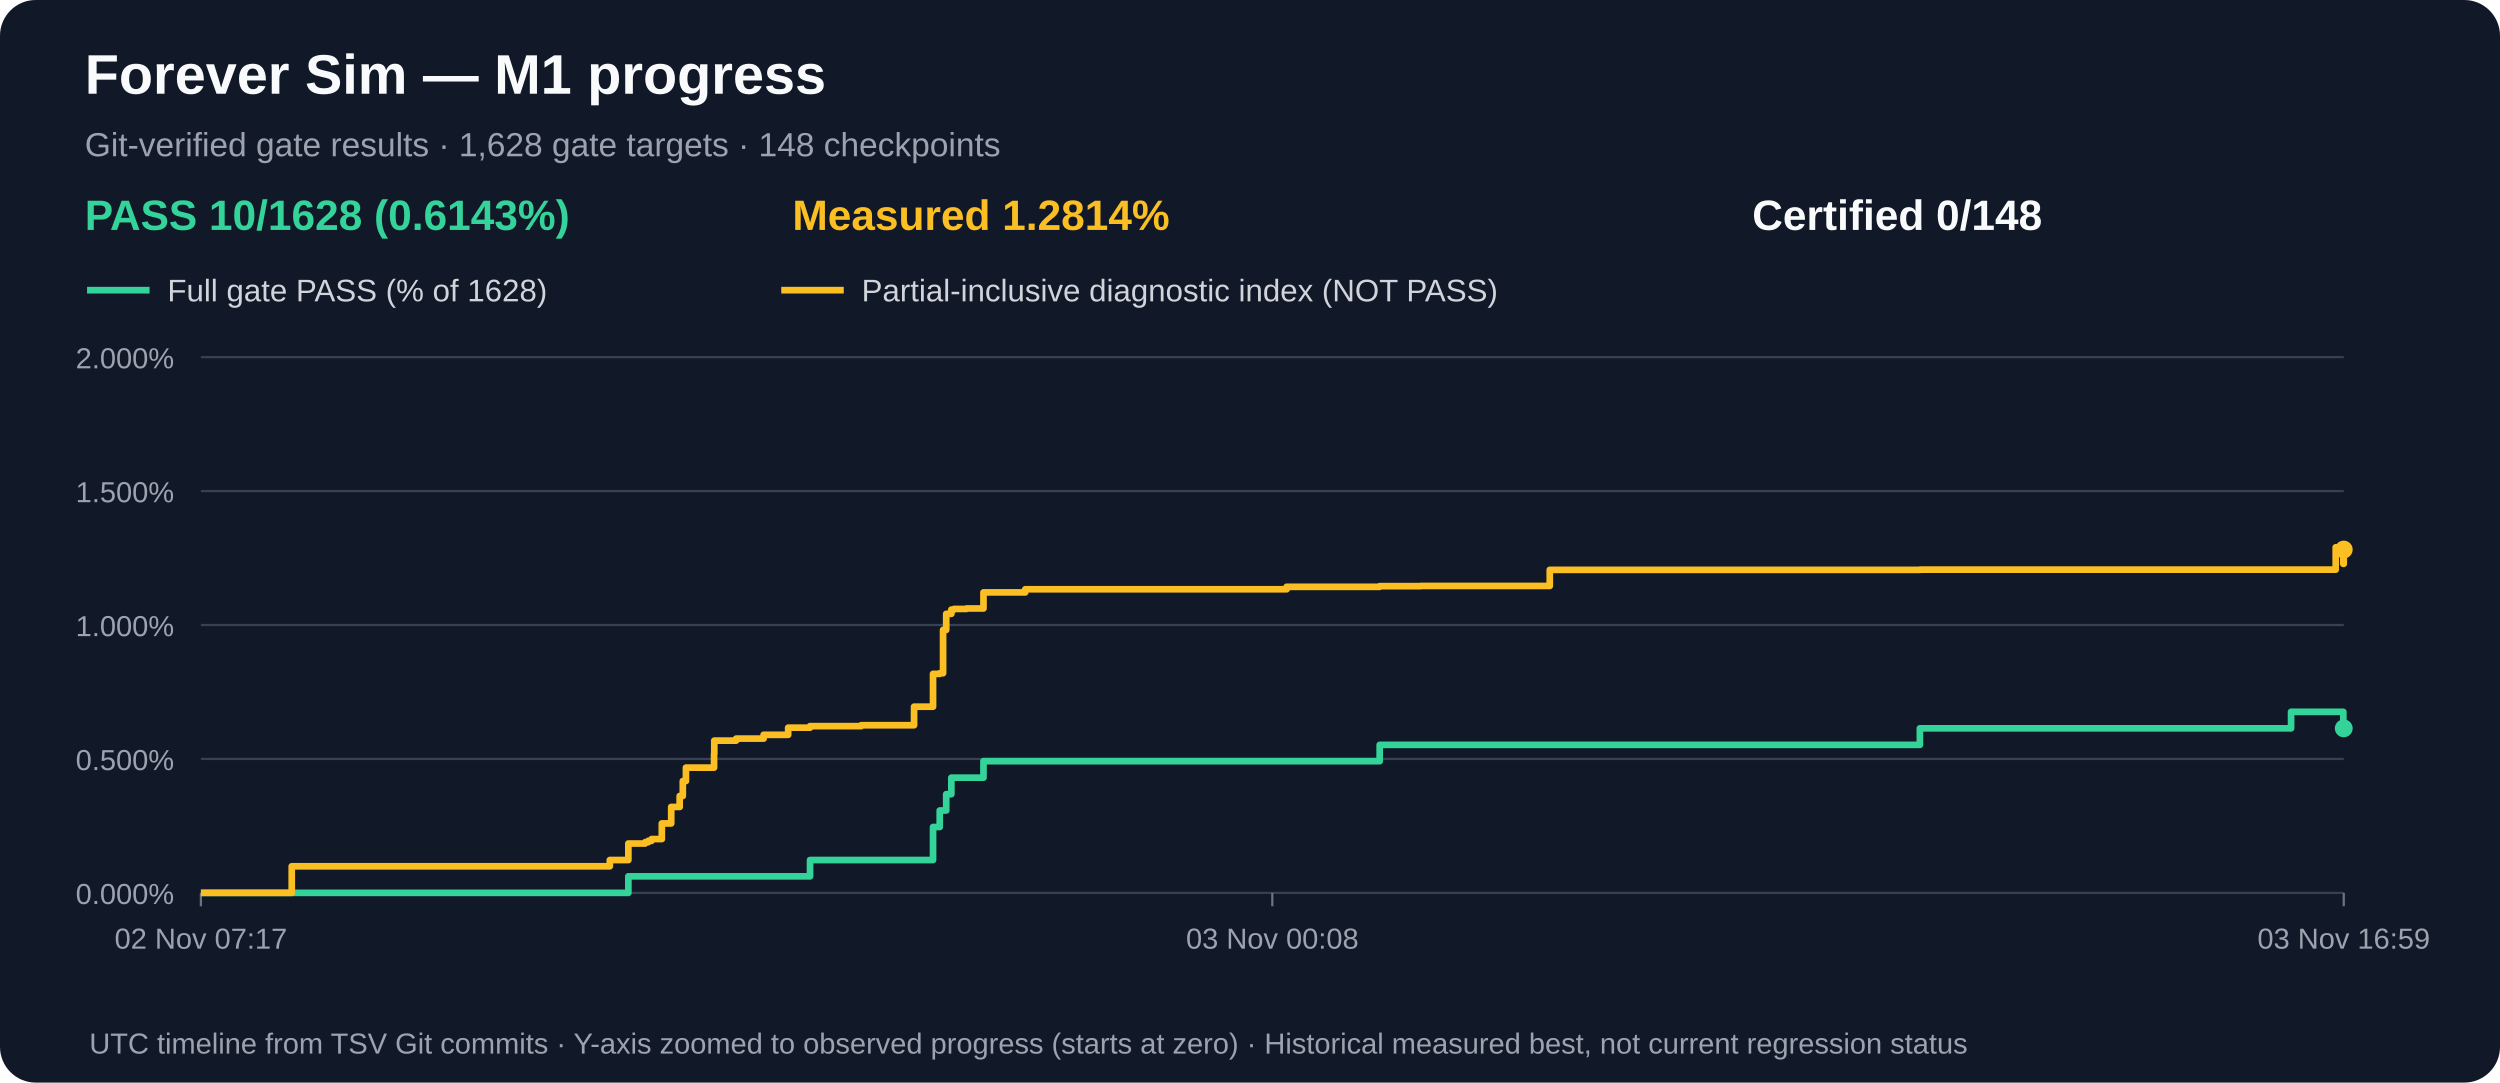
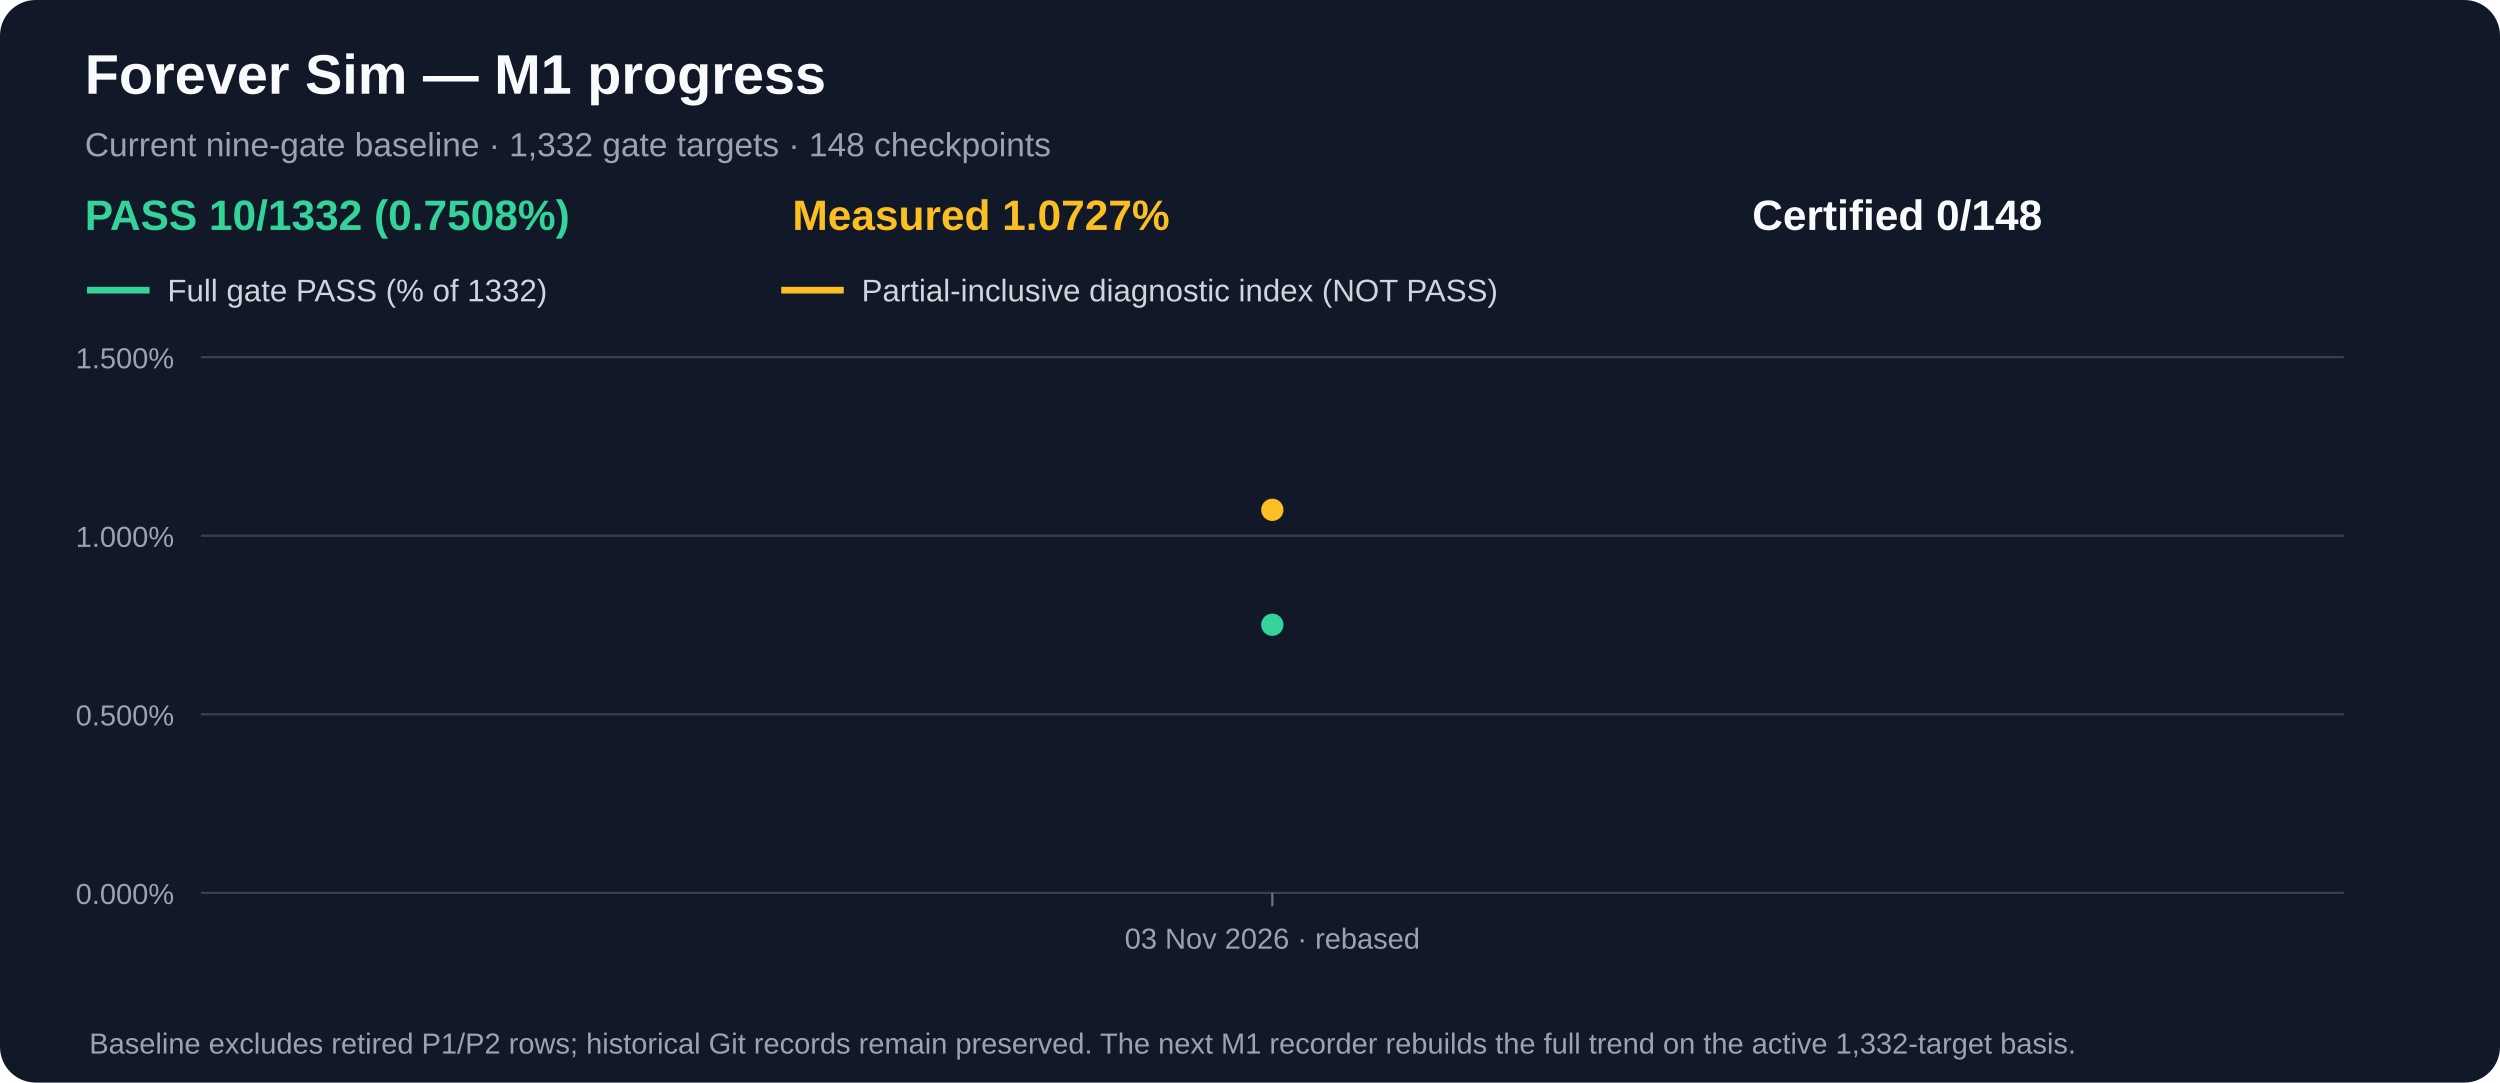
- <svg xmlns="http://www.w3.org/2000/svg" width="1120" height="485" viewBox="0 0 1120 485" role="img" aria-label="M1 gate acceptance and measured partial progress over time">
+ <svg xmlns="http://www.w3.org/2000/svg" width="1120" height="485" viewBox="0 0 1120 485" role="img" aria-label="M1 current baseline after retirement of P1 and P2">
  <rect width="1120" height="485" rx="16" fill="#111827" />
  <text x="38" y="42" fill="#f9fafb" font-family="Arial,sans-serif" font-size="25" font-weight="bold">Forever Sim — M1 progress</text>
-   <text x="38" y="70" fill="#9ca3af" font-family="Arial,sans-serif" font-size="15">Git-verified gate results · 1,628 gate targets · 148 checkpoints</text>
-   <text x="38" y="103" fill="#34d399" font-family="Arial,sans-serif" font-size="19" font-weight="bold">PASS 10/1628 (0.6143%)</text>
-   <text x="355" y="103" fill="#fbbf24" font-family="Arial,sans-serif" font-size="19" font-weight="bold">Measured 1.2814%</text>
+   <text x="38" y="70" fill="#9ca3af" font-family="Arial,sans-serif" font-size="15">Current nine-gate baseline · 1,332 gate targets · 148 checkpoints</text>
+   <text x="38" y="103" fill="#34d399" font-family="Arial,sans-serif" font-size="19" font-weight="bold">PASS 10/1332 (0.7508%)</text>
+   <text x="355" y="103" fill="#fbbf24" font-family="Arial,sans-serif" font-size="19" font-weight="bold">Measured 1.0727%</text>
  <text x="785" y="103" fill="#f9fafb" font-family="Arial,sans-serif" font-size="19" font-weight="bold">Certified 0/148</text>
  <line x1="39" y1="130" x2="67" y2="130" stroke="#34d399" stroke-width="3" />
-   <text x="75" y="135" fill="#d1d5db" font-family="Arial,sans-serif" font-size="14">Full gate PASS (% of 1628)</text>
+   <text x="75" y="135" fill="#d1d5db" font-family="Arial,sans-serif" font-size="14">Full gate PASS (% of 1332)</text>
  <line x1="350" y1="130" x2="378" y2="130" stroke="#fbbf24" stroke-width="3" />
  <text x="386" y="135" fill="#d1d5db" font-family="Arial,sans-serif" font-size="14">Partial-inclusive diagnostic index (NOT PASS)</text>
-   <line x1="90" y1="400.0" x2="1050" y2="400.0" stroke="#374151" stroke-width="1" />
-   <text x="78" y="405.0" text-anchor="end" fill="#9ca3af" font-family="Arial,sans-serif" font-size="13">0.000%</text>
-   <line x1="90" y1="340.0" x2="1050" y2="340.0" stroke="#374151" stroke-width="1" />
-   <text x="78" y="345.0" text-anchor="end" fill="#9ca3af" font-family="Arial,sans-serif" font-size="13">0.500%</text>
-   <line x1="90" y1="280.0" x2="1050" y2="280.0" stroke="#374151" stroke-width="1" />
-   <text x="78" y="285.0" text-anchor="end" fill="#9ca3af" font-family="Arial,sans-serif" font-size="13">1.000%</text>
-   <line x1="90" y1="220.0" x2="1050" y2="220.0" stroke="#374151" stroke-width="1" />
-   <text x="78" y="225.0" text-anchor="end" fill="#9ca3af" font-family="Arial,sans-serif" font-size="13">1.500%</text>
-   <line x1="90" y1="160.0" x2="1050" y2="160.0" stroke="#374151" stroke-width="1" />
-   <text x="78" y="165.0" text-anchor="end" fill="#9ca3af" font-family="Arial,sans-serif" font-size="13">2.000%</text>
-   <line x1="90.0" y1="400" x2="90.0" y2="406" stroke="#6b7280" />
-   <text x="90.0" y="425" text-anchor="middle" fill="#9ca3af" font-family="Arial,sans-serif" font-size="13">02 Nov 07:17</text>
-   <line x1="570.0" y1="400" x2="570.0" y2="406" stroke="#6b7280" />
-   <text x="570.0" y="425" text-anchor="middle" fill="#9ca3af" font-family="Arial,sans-serif" font-size="13">03 Nov 00:08</text>
-   <line x1="1050.0" y1="400" x2="1050.0" y2="406" stroke="#6b7280" />
-   <text x="1050.0" y="425" text-anchor="middle" fill="#9ca3af" font-family="Arial,sans-serif" font-size="13">03 Nov 16:59</text>
-   <path d="M 90.0 400.0 H 113.5 V 400.0 H 130.7 V 400.0 H 273.2 V 400.0 H 281.5 V 392.6 H 289.0 V 392.6 H 290.4 V 392.6 H 291.9 V 392.6 H 296.5 V 392.6 H 300.7 V 392.6 H 304.5 V 392.6 H 305.9 V 392.6 H 307.3 V 392.6 H 319.9 V 392.6 H 320.0 V 392.6 H 329.8 V 392.6 H 342.1 V 392.6 H 353.1 V 392.6 H 362.9 V 385.3 H 385.8 V 385.3 H 409.5 V 385.3 H 418.0 V 370.5 H 421.0 V 363.1 H 422.5 V 363.1 H 423.9 V 355.8 H 426.2 V 348.4 H 427.4 V 348.4 H 433.0 V 348.4 H 440.6 V 341.0 H 459.3 V 341.0 H 576.4 V 341.0 H 618.1 V 333.7 H 636.5 V 333.7 H 694.3 V 333.7 H 860.1 V 326.3 H 1026.4 V 318.9 H 1046.4 V 318.9 H 1049.8 V 326.3 H 1050.0 V 326.3" fill="none" stroke="#34d399" stroke-width="3" stroke-linejoin="round" />
-   <circle cx="1050.0" cy="326.3" r="4" fill="#34d399" />
-   <path d="M 90.0 400.0 H 113.5 V 400.0 H 130.7 V 388.1 H 273.2 V 385.3 H 281.5 V 377.9 H 289.0 V 377.3 H 290.4 V 376.7 H 291.9 V 375.9 H 296.5 V 368.9 H 300.7 V 361.5 H 304.5 V 356.6 H 305.9 V 349.9 H 307.3 V 343.9 H 319.9 V 337.8 H 320.0 V 331.8 H 329.8 V 330.9 H 342.1 V 329.2 H 353.1 V 326.0 H 362.9 V 325.3 H 385.8 V 324.9 H 409.5 V 316.6 H 418.0 V 301.9 H 421.0 V 301.6 H 422.5 V 282.2 H 423.9 V 275.0 H 426.2 V 273.1 H 427.4 V 272.8 H 433.0 V 272.6 H 440.6 V 265.4 H 459.3 V 264.0 H 576.4 V 262.9 H 618.1 V 262.6 H 636.5 V 262.5 H 694.3 V 255.3 H 860.1 V 255.2 H 1026.4 V 255.2 H 1046.4 V 245.2 H 1049.8 V 252.6 H 1050.0 V 246.2" fill="none" stroke="#fbbf24" stroke-width="3" stroke-linejoin="round" />
-   <circle cx="1050.0" cy="246.2" r="4" fill="#fbbf24" />
-   <text x="40" y="472" fill="#9ca3af" font-family="Arial,sans-serif" font-size="13">UTC timeline from TSV Git commits · Y-axis zoomed to observed progress (starts at zero) · Historical measured best, not current regression status</text>
+   <line x1="90" y1="400" x2="1050" y2="400" stroke="#374151" />
+   <text x="78" y="405" text-anchor="end" fill="#9ca3af" font-family="Arial,sans-serif" font-size="13">0.000%</text>
+   <line x1="90" y1="320" x2="1050" y2="320" stroke="#374151" />
+   <text x="78" y="325" text-anchor="end" fill="#9ca3af" font-family="Arial,sans-serif" font-size="13">0.500%</text>
+   <line x1="90" y1="240" x2="1050" y2="240" stroke="#374151" />
+   <text x="78" y="245" text-anchor="end" fill="#9ca3af" font-family="Arial,sans-serif" font-size="13">1.000%</text>
+   <line x1="90" y1="160" x2="1050" y2="160" stroke="#374151" />
+   <text x="78" y="165" text-anchor="end" fill="#9ca3af" font-family="Arial,sans-serif" font-size="13">1.500%</text>
+   <line x1="570" y1="400" x2="570" y2="406" stroke="#6b7280" />
+   <text x="570" y="425" text-anchor="middle" fill="#9ca3af" font-family="Arial,sans-serif" font-size="13">03 Nov 2026 · rebased</text>
+   <circle cx="570" cy="279.9" r="5" fill="#34d399" />
+   <circle cx="570" cy="228.4" r="5" fill="#fbbf24" />
+   <text x="40" y="472" fill="#9ca3af" font-family="Arial,sans-serif" font-size="13">Baseline excludes retired P1/P2 rows; historical Git records remain preserved. The next M1 recorder rebuilds the full trend on the active 1,332-target basis.</text>
</svg>
